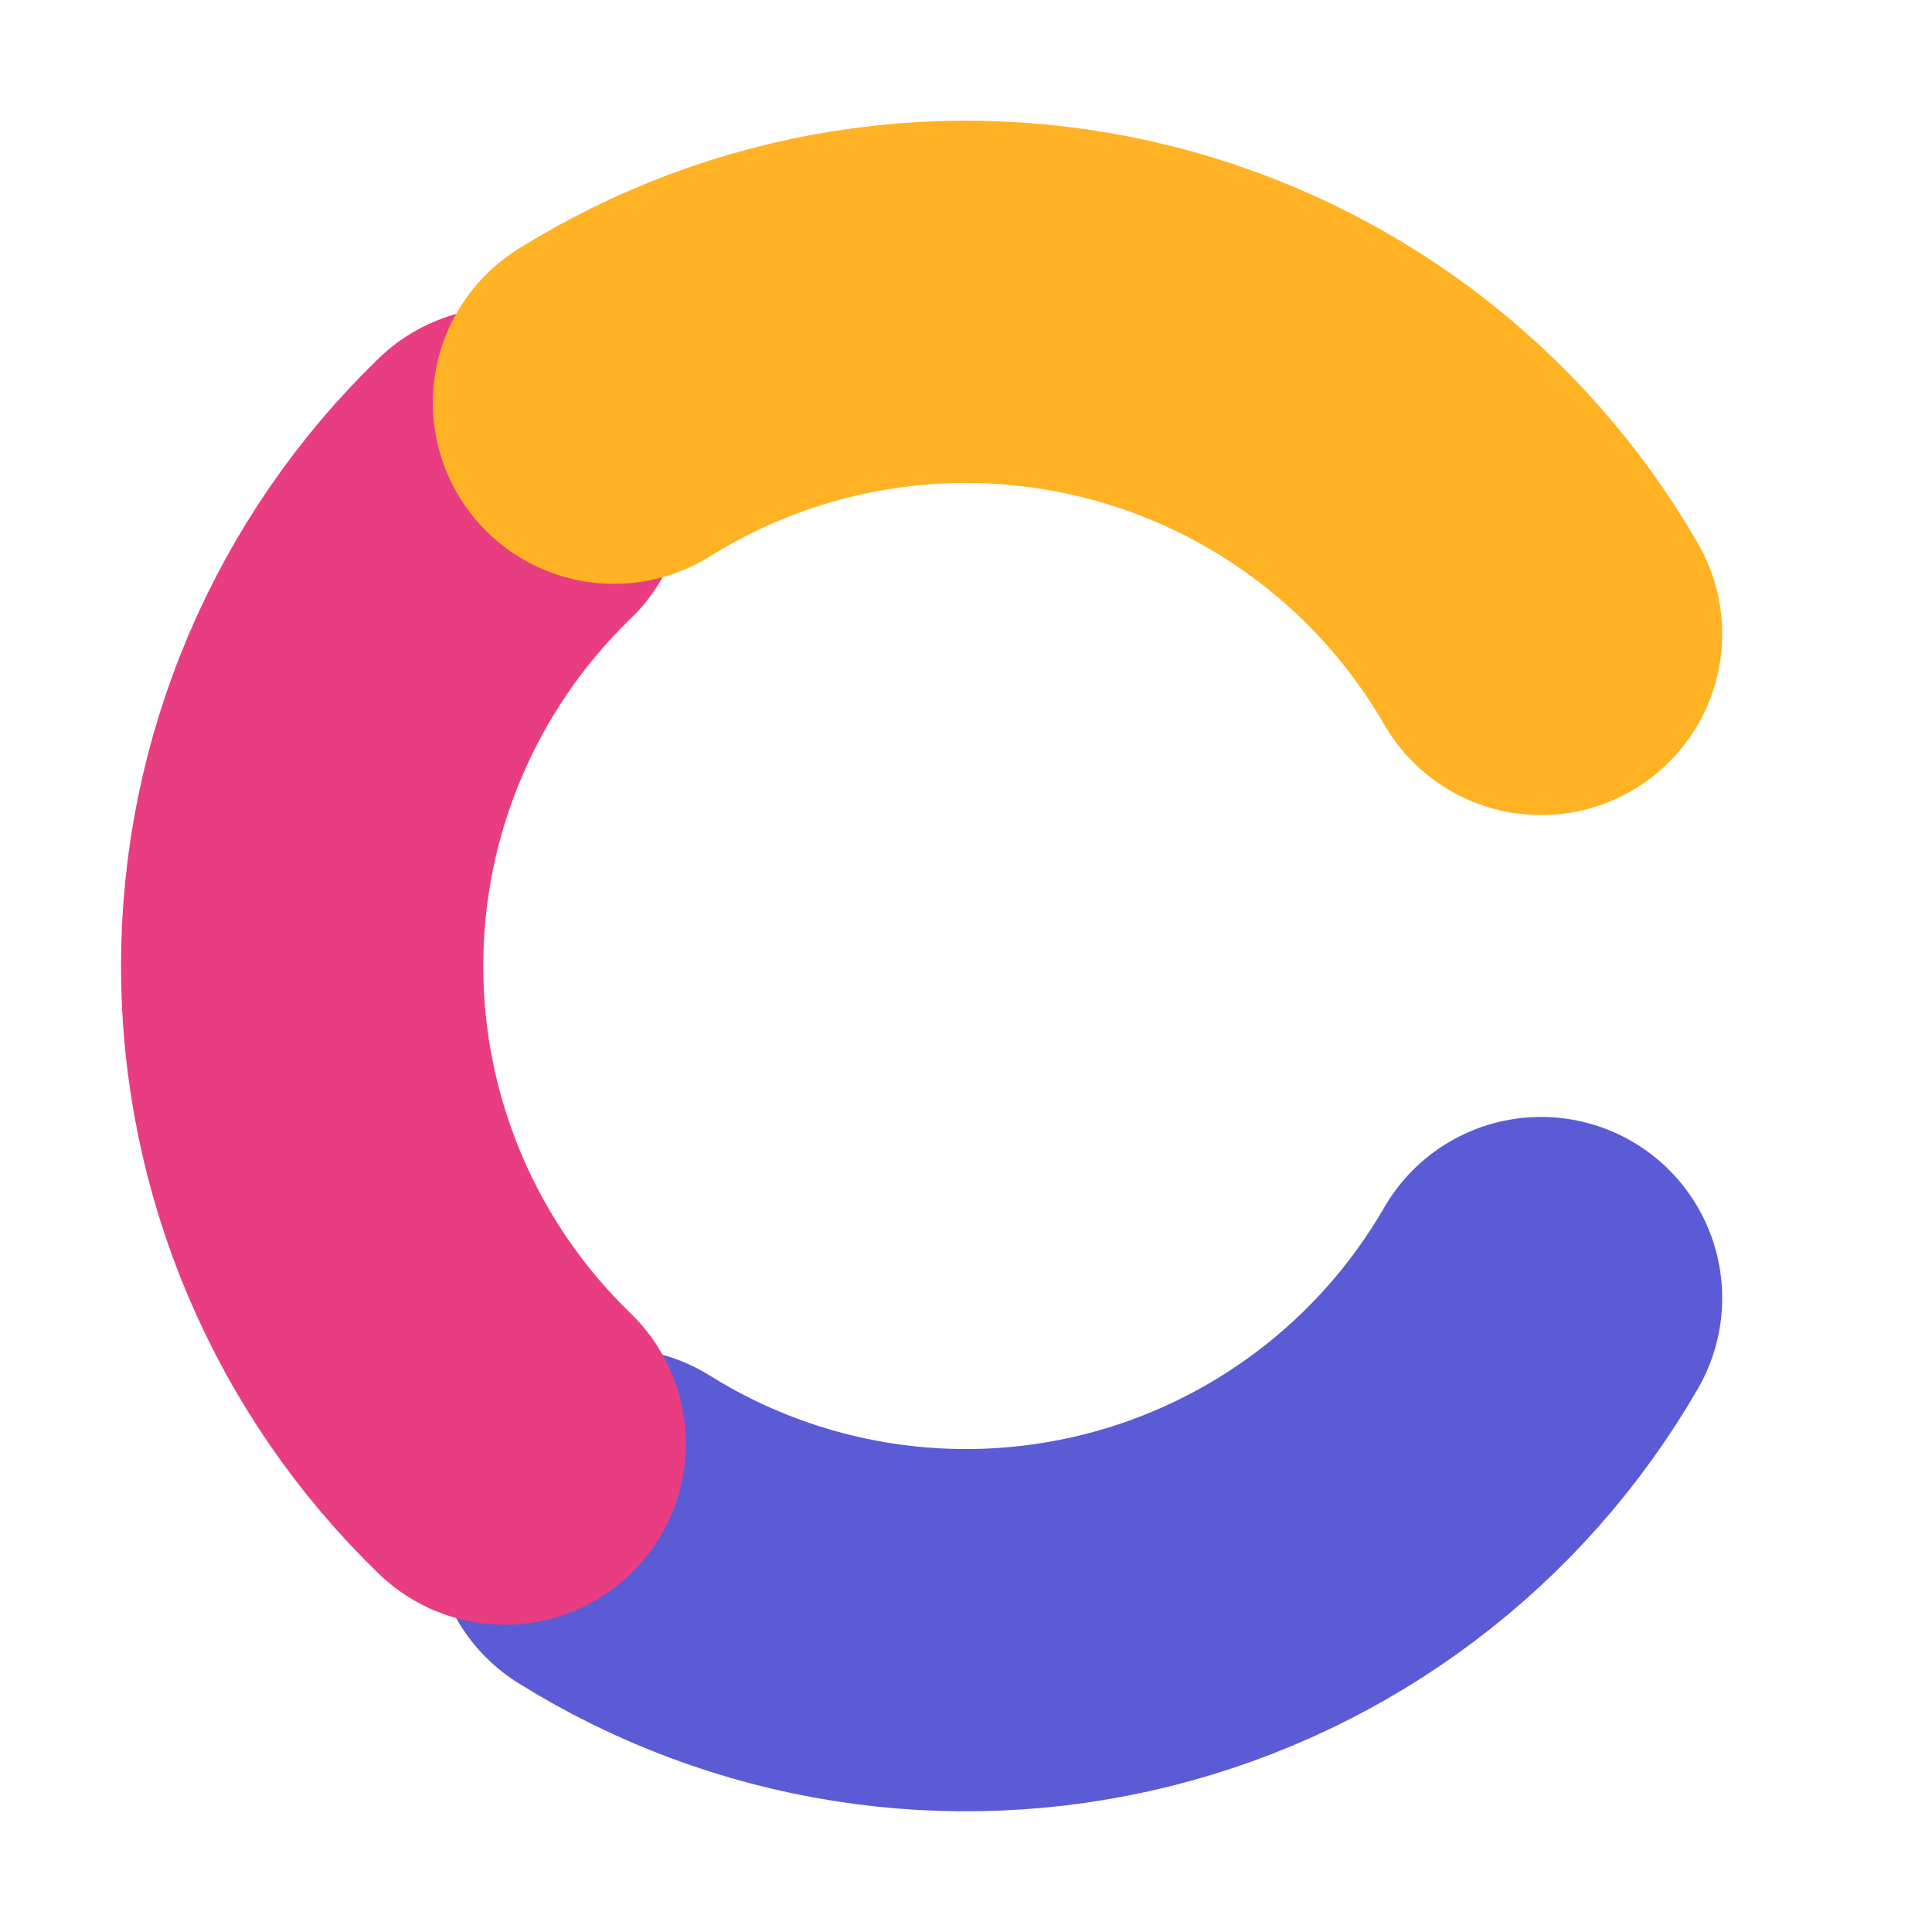
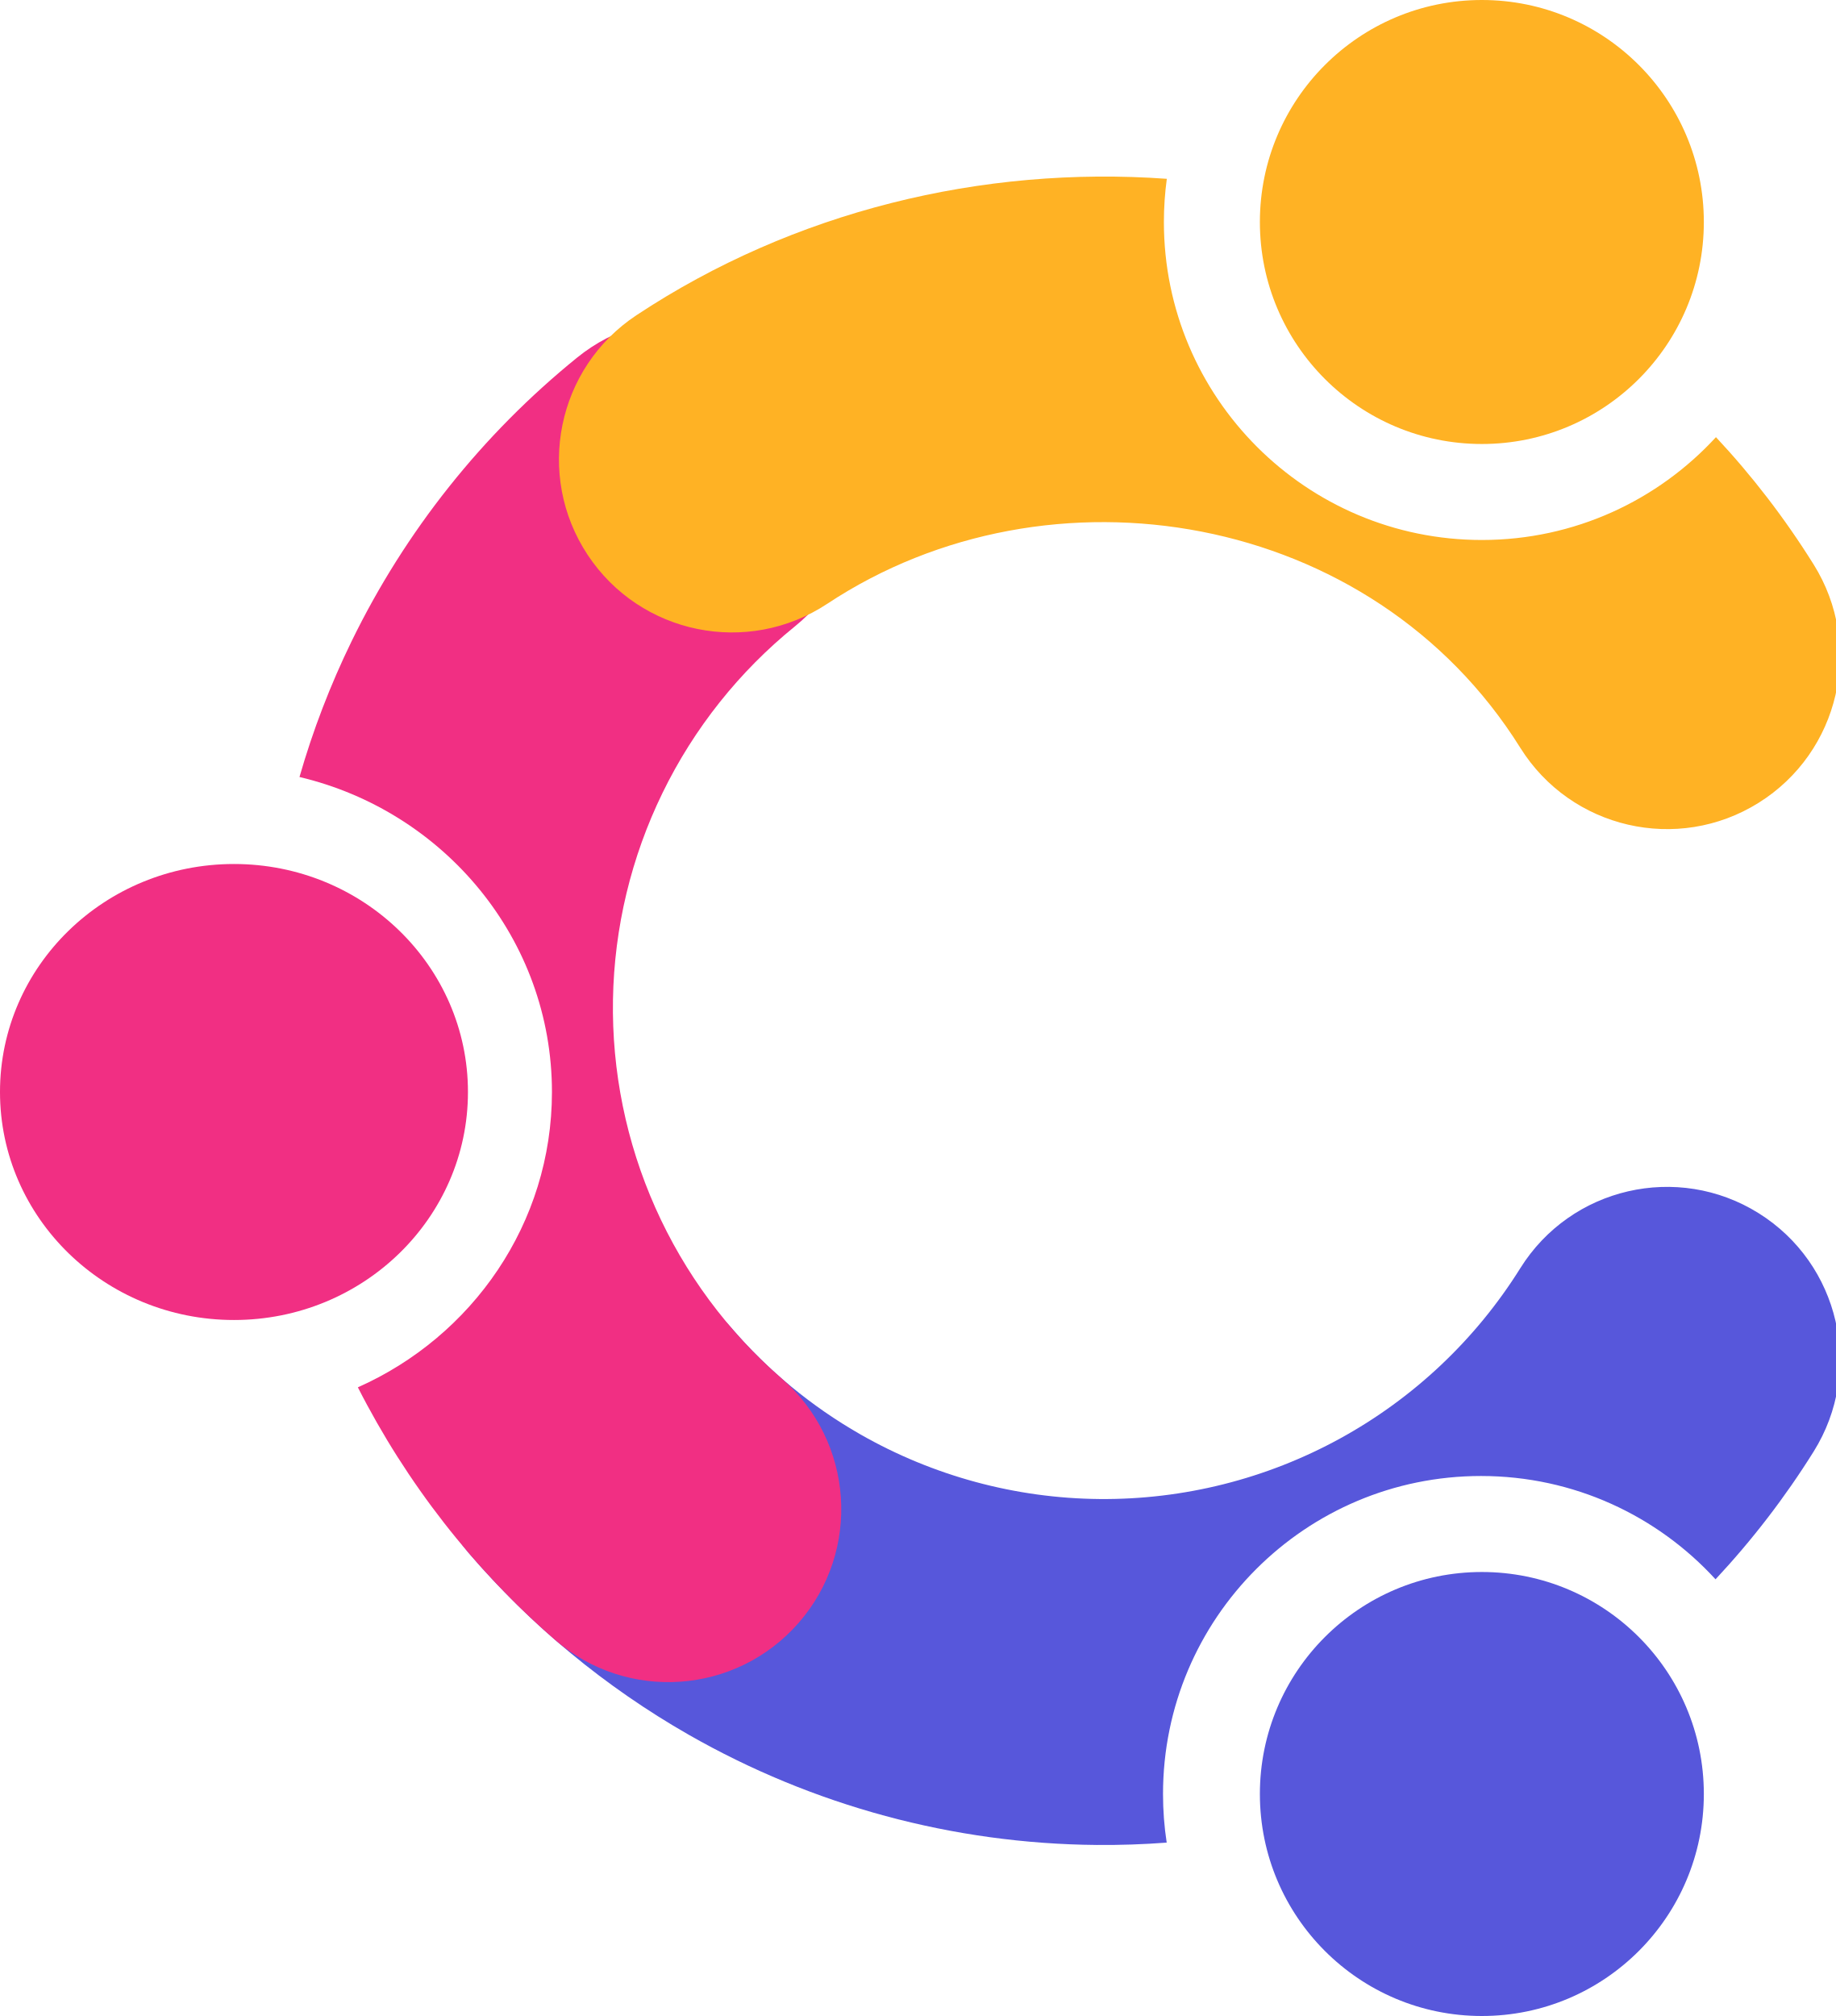
- <svg xmlns="http://www.w3.org/2000/svg" viewBox="0 0 64 64">
-   <path d="M51.05 43 A22 22 0 0 1 20.34 50.66" fill="none" stroke="#5B5BD6" stroke-width="12" stroke-linecap="round" />
-   <path d="M16.72 47.82 A22 22 0 0 1 16.72 16.18" fill="none" stroke="#E93D82" stroke-width="12" stroke-linecap="round" />
-   <path d="M20.34 13.34 A22 22 0 0 1 51.05 21" fill="none" stroke="#FFB224" stroke-width="12" stroke-linecap="round" />
+ <svg xmlns="http://www.w3.org/2000/svg" width="153" height="168" viewBox="23 27 153 168" fill="none">
+   <path d="M149.703 132.685C153.921 125.933 162.814 123.88 169.566 128.099C176.317 132.318 178.37 141.211 174.152 147.962C171.766 151.781 169.024 155.343 165.974 158.609C161.129 153.318 154.166 150 146.427 150C131.792 150 119.927 161.865 119.927 176.5C119.927 177.877 120.031 179.23 120.234 180.551C118.294 180.697 116.346 180.764 114.392 180.747C102.459 180.643 90.75 177.479 80.389 171.557C73.433 167.581 67.238 162.451 62.059 156.413C56.876 150.371 57.572 141.269 63.615 136.086C69.657 130.903 78.759 131.6 83.942 137.643C86.981 141.185 90.615 144.194 94.696 146.526C100.774 150 107.642 151.858 114.643 151.919C121.644 151.98 128.544 150.243 134.682 146.876C140.82 143.509 145.993 138.622 149.703 132.685Z" fill="#5757DB" />
+   <path d="M71.105 56.794C77.291 51.784 86.369 52.738 91.379 58.925C96.389 65.112 95.435 74.189 89.248 79.199C84.604 82.959 80.841 87.691 78.222 93.062C75.602 98.432 74.19 104.311 74.086 110.286C73.982 116.26 75.188 122.185 77.618 127.644C80.049 133.102 83.645 137.962 88.154 141.882C94.163 147.105 94.799 156.211 89.576 162.219C84.353 168.227 75.249 168.864 69.24 163.641C62.458 157.745 56.888 150.602 52.825 142.611C62.363 138.373 69 128.948 69 118C69 105.273 60.03 94.603 47.959 91.75C49.074 87.867 50.528 84.076 52.31 80.423C56.774 71.269 63.19 63.204 71.105 56.794Z" fill="#F12F83" />
+   <path d="M76.047 53.265C89.139 44.605 104.843 40.794 120.244 41.901C120.084 43.078 120 44.279 120 45.499C120 60.135 131.864 71.999 146.5 71.999C154.219 71.999 161.167 68.698 166.01 63.43C168.989 66.614 171.721 70.149 174.151 74.038C178.37 80.789 176.316 89.682 169.565 93.901C162.814 98.12 153.921 96.066 149.702 89.315C137.349 69.547 110.483 65.053 91.952 77.311C85.312 81.703 76.369 79.88 71.977 73.241C67.585 66.601 69.408 57.657 76.047 53.265Z" fill="#FFB224" />
+   <path d="M42.5 137C53.27 137 62 128.493 62 118C62 107.507 53.27 99 42.5 99C31.73 99 23 107.507 23 118C23 128.493 31.73 137 42.5 137Z" fill="#F12F83" />
+   <path d="M146.5 64C156.717 64 165 55.717 165 45.5C165 35.283 156.717 27 146.5 27C136.283 27 128 35.283 128 45.5C128 55.717 136.283 64 146.5 64Z" fill="#FFB224" />
+   <path d="M146.5 195C156.717 195 165 186.717 165 176.5C165 166.283 156.717 158 146.5 158C136.283 158 128 166.283 128 176.5C128 186.717 136.283 195 146.5 195Z" fill="#5757DB" />
</svg>
